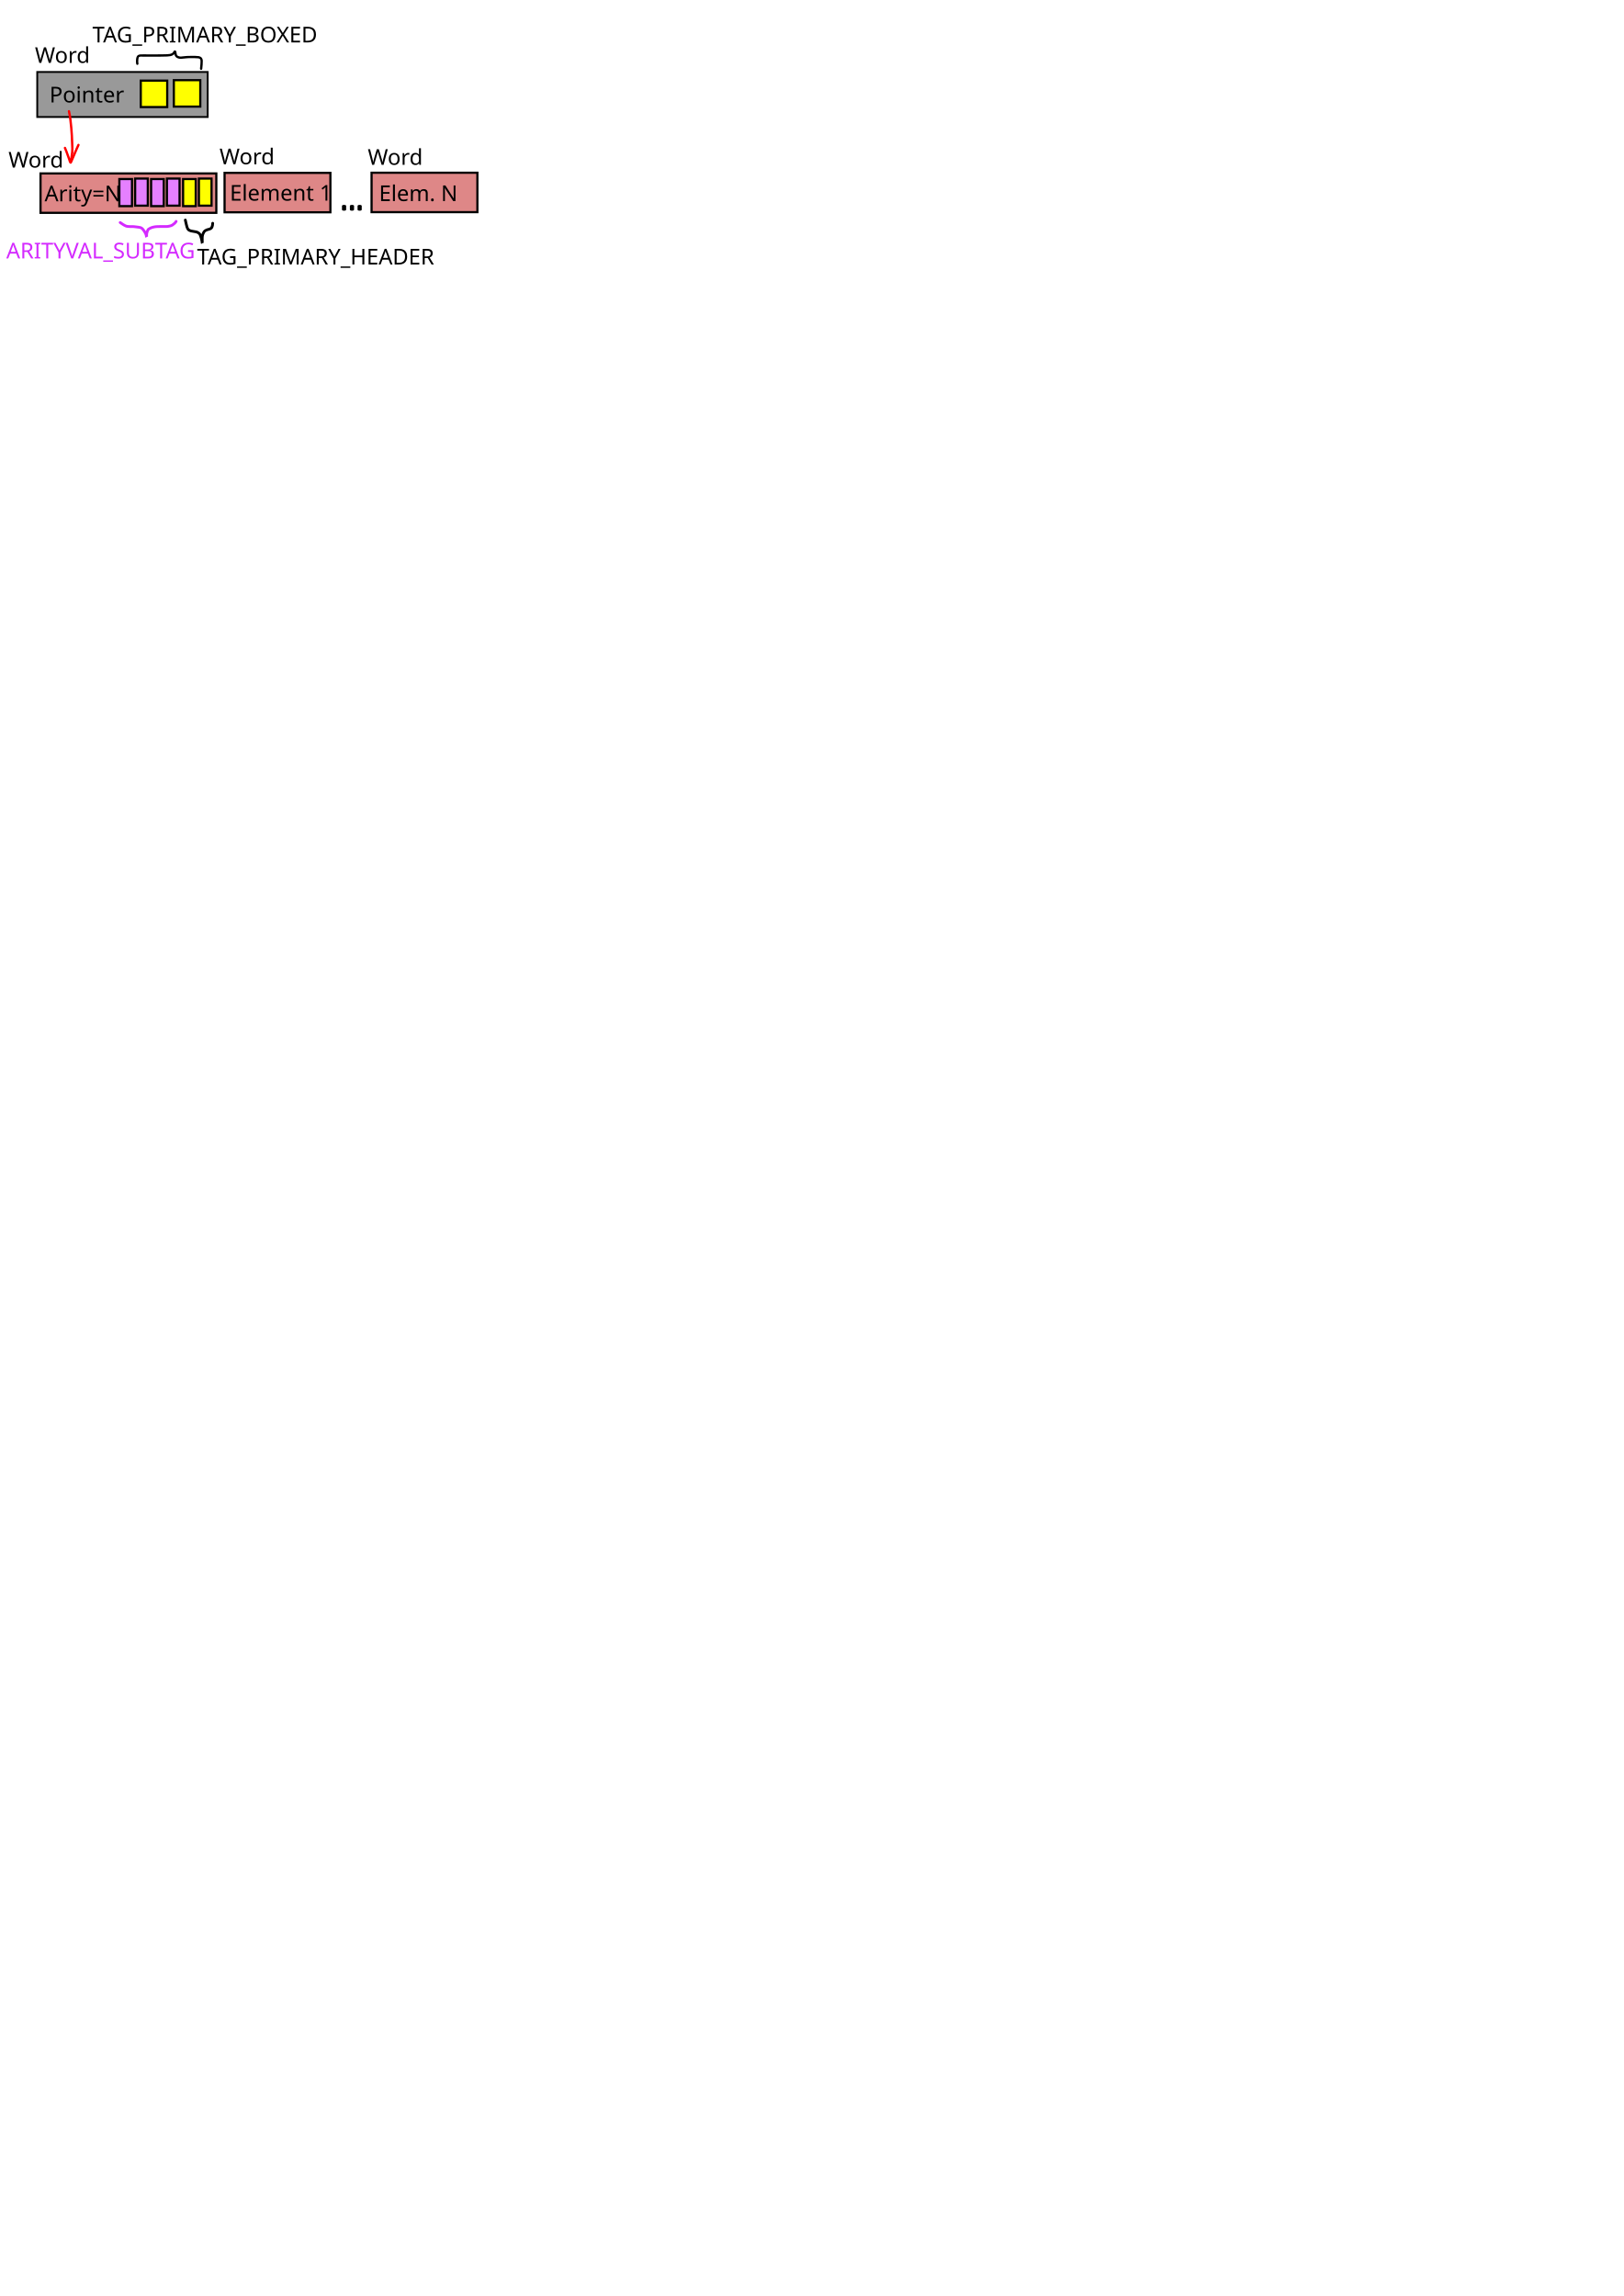
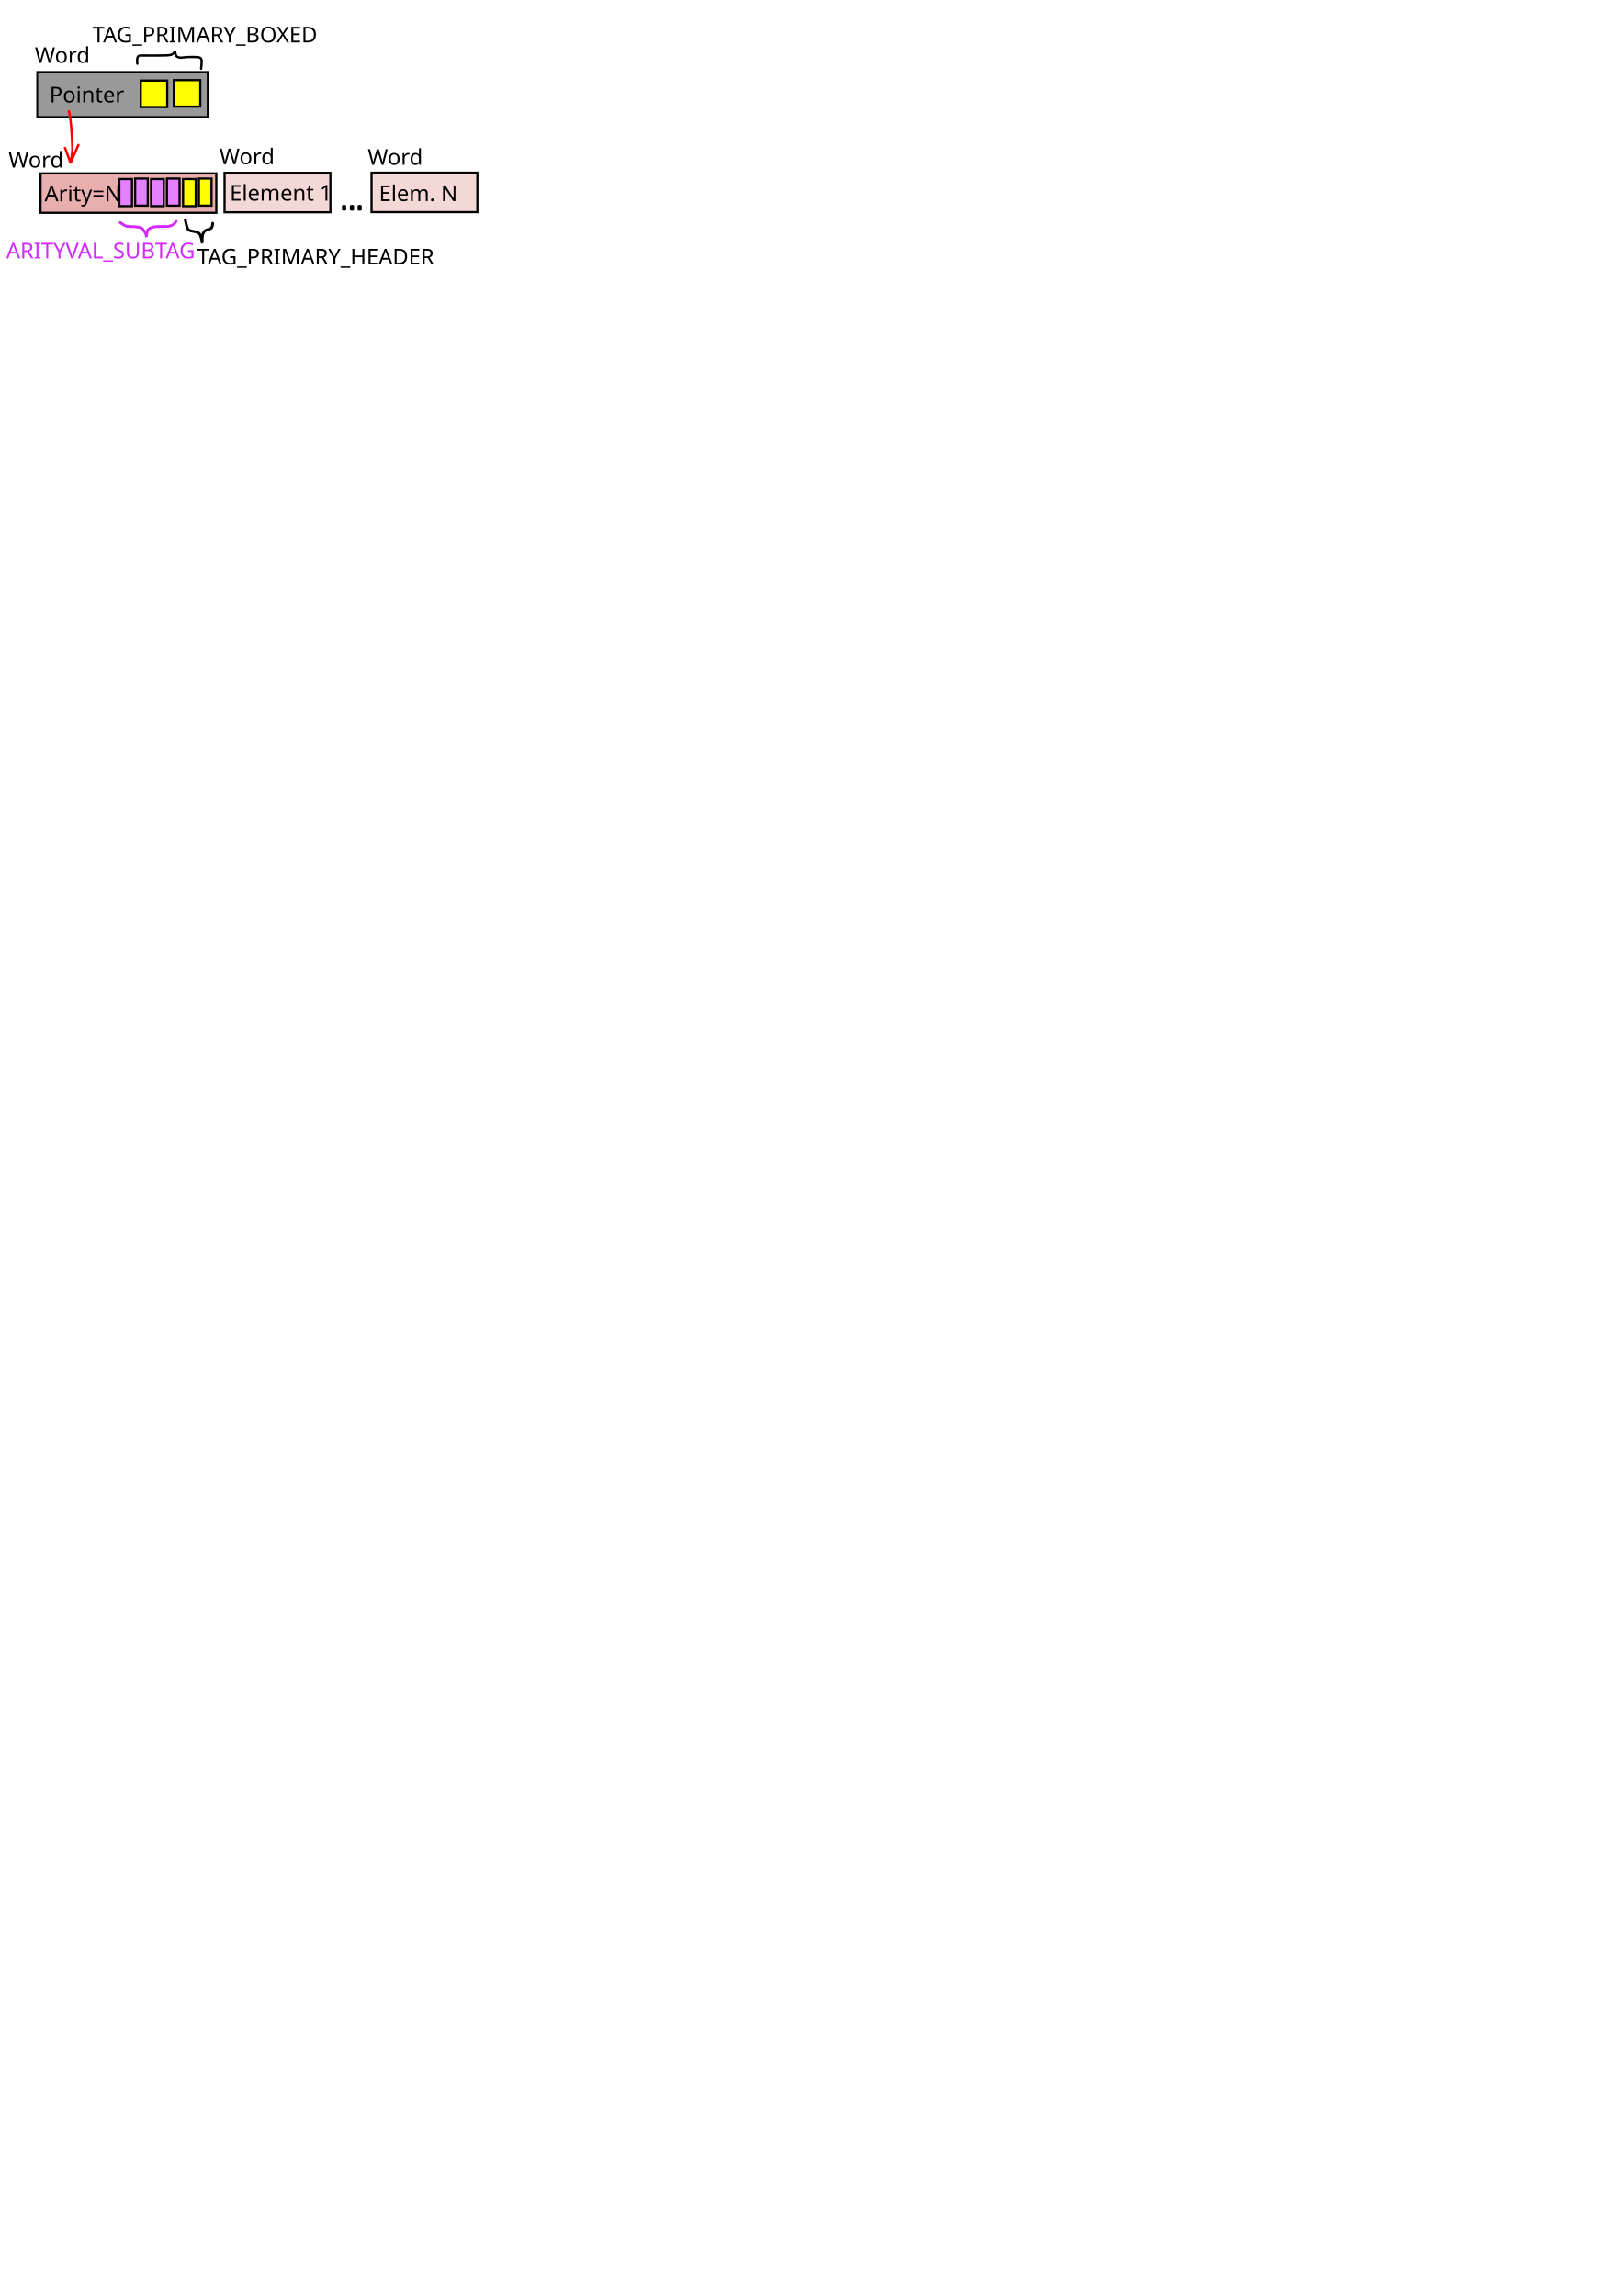
<svg xmlns="http://www.w3.org/2000/svg" width="210mm" height="297mm" viewBox="0 0 744.094 1052.362" id="svg2" version="1.1">
  <defs id="defs4" />
  <g id="layer1">
    <rect style="opacity:1;fill:#999999;stroke:#000000;stroke-width:0.838;stroke-miterlimit:4;stroke-dasharray:none;stroke-opacity:1" id="rect3340" width="78.112" height="20.633" x="17.066" y="32.99" />
    <rect style="opacity:1;fill:#ffff00;stroke:#000000;stroke-width:1;stroke-miterlimit:4;stroke-dasharray:none;stroke-opacity:1" id="rect3342" width="12.122" height="12.122" x="79.664" y="36.74" />
    <rect style="opacity:1;fill:#ffff00;stroke:#000000;stroke-width:1;stroke-miterlimit:4;stroke-dasharray:none;stroke-opacity:1" id="rect3342-0" width="12.122" height="12.122" x="64.511" y="36.95" />
    <text xml:space="preserve" style="font-style:normal;font-variant:normal;font-weight:normal;font-stretch:normal;font-size:15px;line-height:125%;font-family:'Trebuchet MS';-inkscape-font-specification:'Trebuchet MS';letter-spacing:0px;word-spacing:0px;fill:#000000;fill-opacity:1;stroke:none;stroke-width:1px;stroke-linecap:butt;stroke-linejoin:miter;stroke-opacity:1" x="42.373" y="19.444" id="text3391">
      <tspan id="tspan3393" x="42.373" y="19.444" style="font-size:10px">TAG_PRIMARY_BOXED</tspan>
    </text>
    <text xml:space="preserve" style="font-style:normal;font-variant:normal;font-weight:normal;font-stretch:normal;font-size:15px;line-height:125%;font-family:'Trebuchet MS';-inkscape-font-specification:'Trebuchet MS';letter-spacing:0px;word-spacing:0px;fill:#000000;fill-opacity:1;stroke:none;stroke-width:1px;stroke-linecap:butt;stroke-linejoin:miter;stroke-opacity:1" x="15.991" y="28.818" id="text3391-1">
      <tspan id="tspan3393-5" x="15.991" y="28.818" style="font-size:10px">Word</tspan>
    </text>
    <text id="text3519" y="46.946" x="22.672" style="font-style:normal;font-variant:normal;font-weight:normal;font-stretch:normal;font-size:15px;line-height:125%;font-family:'Trebuchet MS';-inkscape-font-specification:'Trebuchet MS';letter-spacing:0px;word-spacing:0px;fill:#000000;fill-opacity:1;stroke:none;stroke-width:1px;stroke-linecap:butt;stroke-linejoin:miter;stroke-opacity:1" xml:space="preserve">
      <tspan style="font-size:10px" y="46.946" x="22.672" id="tspan3521">Pointer</tspan>
    </text>
-     <rect style="opacity:1;fill:#de8787;stroke:#000000;stroke-width:1;stroke-miterlimit:4;stroke-dasharray:none;stroke-opacity:1" id="rect3523" width="80.557" height="18.057" x="18.573" y="79.492" />
+     <rect style="opacity:1;fill:#e9afaf;stroke:#000000;stroke-width:1;stroke-miterlimit:4;stroke-dasharray:none;stroke-opacity:1" id="rect3523" width="80.557" height="18.057" x="18.573" y="79.492" />
    <g id="g4351" transform="matrix(0.5929415,-0.8052455,0.8052455,0.5929415,-78.48266,102.6901)">
      <path d="m 107.293,58.367 c -1.703,1.969 -3.64,3.714 -5.583,5.439 -1.739,1.544 -3.534,3.023 -5.369,4.451 -0.885,0.658 -1.694,1.424 -2.624,2.019 -0.541,0.389 -1.116,0.729 -1.708,1.036 -0.585,0.329 -1.193,0.623 -1.767,0.97 -0.563,0.311 -1.087,0.695 -1.719,0.845 -0.164,-0.05 -0.386,-0.014 -0.492,-0.149 -0.541,-0.688 0.412,-1.611 0.782,-2.142 0.677,-1.055 1.38,-2.092 2.09,-3.126 0.306,-0.487 0.608,-0.977 0.904,-1.471 0.39,-0.65 1.309,-0.098 0.919,0.551 l 0,0 c -0.307,0.512 -0.62,1.022 -0.939,1.526 -0.711,1.036 -1.415,2.075 -2.095,3.132 -0.1,0.143 -0.2,0.286 -0.3,0.429 -0.081,0.112 -0.164,0.222 -0.243,0.335 -0.137,0.196 -0.222,0.358 -0.247,0.327 -0.423,-0.541 0.02,-0.393 -0.581,-0.465 0.49,0.005 0.922,-0.571 1.373,-0.714 0.598,-0.351 1.216,-0.667 1.823,-1.001 0.565,-0.29 1.11,-0.62 1.627,-0.99 0.907,-0.565 1.673,-1.335 2.539,-1.959 1.816,-1.414 3.594,-2.878 5.315,-4.407 1.907,-1.693 3.81,-3.403 5.481,-5.335 0.493,-0.575 1.307,0.122 0.813,0.697 z" id="path3527" style="opacity:1;fill:#ff0000;stroke:none;stroke-width:1;stroke-miterlimit:4;stroke-dasharray:none;stroke-opacity:1" />
      <path d="m 89.036,71.945 c 2.005,-0.497 4.014,-0.979 6.033,-1.42 1.272,-0.254 0.663,-0.123 1.829,-0.389 0.739,-0.168 0.977,0.876 0.238,1.045 l 0,0 c -1.188,0.27 -0.575,0.139 -1.838,0.391 -2.008,0.439 -4.007,0.919 -6.002,1.413 -0.735,0.184 -0.995,-0.856 -0.26,-1.039 z" id="path3529" style="opacity:1;fill:#ff0000;stroke:none;stroke-width:1;stroke-miterlimit:4;stroke-dasharray:none;stroke-opacity:1" />
    </g>
    <path style="opacity:1;fill:#000000;stroke:none;stroke-width:1;stroke-miterlimit:4;stroke-dasharray:none;stroke-opacity:1" id="path4003" d="m 91.644,31.424 c 0.099,-1.222 0.278,-2.45 0.229,-3.679 -0.07,-0.669 -0.393,-0.861 -0.992,-0.987 -1.128,-0.127 -2.269,-0.092 -3.403,-0.088 -1.253,-0.051 -2.494,0.106 -3.738,0.229 -1.076,0.157 -1.793,0.107 -2.762,-0.397 -0.757,-0.451 -1.006,-1.195 -1.125,-2.02 -0.01,-0.124 -0.014,-0.248 -0.03,-0.371 -0.082,-0.6 -0.149,0.206 0.532,0.023 2.1e-4,0.133 0.008,0.017 -0.141,0.261 -0.236,0.386 -0.464,0.627 -0.851,0.87 -0.823,0.514 -1.786,0.58 -2.729,0.645 -1.867,0.079 -3.737,0.069 -5.605,0.07 -1.719,-2.6e-4 -3.438,-0.003 -5.157,-0.005 -0.696,0.083 -1.598,-0.227 -2.204,0.227 -0.249,0.541 -0.266,1.139 -0.291,1.723 -0.041,0.397 0.029,0.786 0.086,1.177 0.108,0.75 -0.952,0.903 -1.06,0.153 l 0,0 c -0.065,-0.457 -0.139,-0.915 -0.096,-1.378 0.043,-0.936 0.087,-1.901 0.806,-2.591 0.865,-0.48 1.798,-0.399 2.761,-0.382 1.718,0.002 3.437,0.004 5.155,0.005 1.844,-0.001 3.69,0.009 5.533,-0.068 0.775,-0.052 1.578,-0.079 2.258,-0.5 0.395,-0.197 0.534,-0.62 0.778,-0.967 0.106,-0.077 0.191,-0.197 0.318,-0.232 0.803,-0.22 0.977,0.609 0.999,1.191 0.062,0.473 0.134,0.938 0.562,1.219 0.777,0.413 1.274,0.408 2.157,0.28 1.277,-0.127 2.553,-0.285 3.84,-0.235 1.216,-0.005 2.442,-0.046 3.65,0.116 1.139,0.282 1.671,0.794 1.82,1.993 0.04,1.281 -0.121,2.56 -0.234,3.835 -0.084,0.753 -1.149,0.635 -1.065,-0.118 z" />
    <rect y="81.848" x="91.148" height="12.417" width="5.795" id="rect3879" style="opacity:1;fill:#ffff00;stroke:#000000;stroke-width:1;stroke-miterlimit:4;stroke-dasharray:none;stroke-opacity:1" />
    <rect y="82.062" x="83.904" height="12.417" width="5.795" id="rect3881" style="opacity:1;fill:#ffff00;stroke:#000000;stroke-width:1;stroke-miterlimit:4;stroke-dasharray:none;stroke-opacity:1" />
    <rect style="opacity:1;fill:#e580ff;stroke:#000000;stroke-width:1;stroke-miterlimit:4;stroke-dasharray:none;stroke-opacity:1" id="rect3937" width="5.795" height="12.417" x="76.491" y="81.848" />
    <rect style="opacity:1;fill:#e580ff;stroke:#000000;stroke-width:1;stroke-miterlimit:4;stroke-dasharray:none;stroke-opacity:1" id="rect3939" width="5.795" height="12.417" x="69.247" y="82.062" />
    <rect y="81.848" x="61.933" height="12.417" width="5.795" id="rect3941" style="opacity:1;fill:#e580ff;stroke:#000000;stroke-width:1;stroke-miterlimit:4;stroke-dasharray:none;stroke-opacity:1" />
    <rect y="82.062" x="54.689" height="12.417" width="5.795" id="rect3943" style="opacity:1;fill:#e580ff;stroke:#000000;stroke-width:1;stroke-miterlimit:4;stroke-dasharray:none;stroke-opacity:1" />
    <text xml:space="preserve" style="font-style:normal;font-variant:normal;font-weight:normal;font-stretch:normal;font-size:15px;line-height:125%;font-family:'Trebuchet MS';-inkscape-font-specification:'Trebuchet MS';letter-spacing:0px;word-spacing:0px;fill:#000000;fill-opacity:1;stroke:none;stroke-width:1px;stroke-linecap:butt;stroke-linejoin:miter;stroke-opacity:1" x="20.424" y="92.255" id="text4298">
      <tspan id="tspan4300" x="20.424" y="92.255" style="font-size:10px">Arity=N</tspan>
    </text>
-     <rect y="79.234" x="102.916" height="18.067" width="48.494" id="rect4318" style="opacity:1;fill:#de8787;stroke:#000000;stroke-width:1;stroke-miterlimit:4;stroke-dasharray:none;stroke-opacity:1" />
+     <rect y="79.234" x="102.916" height="18.067" width="48.494" id="rect4318" style="opacity:1;fill:#f4d7d7;stroke:#000000;stroke-width:1;stroke-miterlimit:4;stroke-dasharray:none;stroke-opacity:1" />
    <text xml:space="preserve" style="font-style:normal;font-weight:normal;font-size:40px;line-height:125%;font-family:sans-serif;letter-spacing:0px;word-spacing:0px;fill:#000000;fill-opacity:1;stroke:none;stroke-width:1px;stroke-linecap:butt;stroke-linejoin:miter;stroke-opacity:1" x="105.308" y="91.96" id="text4320">
      <tspan id="tspan4322" x="105.308" y="91.96" style="font-style:normal;font-variant:normal;font-weight:normal;font-stretch:normal;font-size:10px;font-family:'Trebuchet MS';-inkscape-font-specification:'Trebuchet MS'">Element 1</tspan>
    </text>
-     <rect style="opacity:1;fill:#de8787;stroke:#000000;stroke-width:1;stroke-miterlimit:4;stroke-dasharray:none;stroke-opacity:1" id="rect4324" width="48.494" height="18.067" x="170.281" y="79.171" />
+     <rect style="opacity:1;fill:#f4d7d7;stroke:#000000;stroke-width:1;stroke-miterlimit:4;stroke-dasharray:none;stroke-opacity:1" id="rect4324" width="48.494" height="18.067" x="170.281" y="79.171" />
    <text id="text4326" y="92.149" x="173.683" style="font-style:normal;font-weight:normal;font-size:40px;line-height:125%;font-family:sans-serif;letter-spacing:0px;word-spacing:0px;fill:#000000;fill-opacity:1;stroke:none;stroke-width:1px;stroke-linecap:butt;stroke-linejoin:miter;stroke-opacity:1" xml:space="preserve">
      <tspan style="font-style:normal;font-variant:normal;font-weight:normal;font-stretch:normal;font-size:10px;font-family:'Trebuchet MS';-inkscape-font-specification:'Trebuchet MS'" y="92.149" x="173.683" id="tspan4328">Elem. N</tspan>
    </text>
    <path style="opacity:1;fill:#000000;stroke:none;stroke-width:1;stroke-miterlimit:4;stroke-dasharray:none;stroke-opacity:1" id="path3895" d="m 158.63,94.373 c 0,0.58 0,1.16 0,1.74 0,0.621 -1.915,0.621 -1.915,0 l 0,0 c 0,-0.58 0,-1.16 0,-1.74 0,-0.621 1.915,-0.621 1.915,0 z" />
    <path d="m 162.255,94.373 c 0,0.58 0,1.16 0,1.74 0,0.621 -1.915,0.621 -1.915,0 l 0,0 c 0,-0.58 0,-1.16 0,-1.74 0,-0.621 1.915,-0.621 1.915,0 z" id="path3897" style="opacity:1;fill:#000000;stroke:none;stroke-width:1;stroke-miterlimit:4;stroke-dasharray:none;stroke-opacity:1" />
    <path style="opacity:1;fill:#000000;stroke:none;stroke-width:1;stroke-miterlimit:4;stroke-dasharray:none;stroke-opacity:1" id="path3899" d="m 165.776,94.373 c 0,0.58 0,1.16 0,1.74 0,0.621 -1.915,0.621 -1.915,0 l 0,0 c 0,-0.58 0,-1.16 0,-1.74 0,-0.621 1.915,-0.621 1.915,0 z" />
    <text id="text4359" y="76.8" x="3.869" style="font-style:normal;font-variant:normal;font-weight:normal;font-stretch:normal;font-size:15px;line-height:125%;font-family:'Trebuchet MS';-inkscape-font-specification:'Trebuchet MS';letter-spacing:0px;word-spacing:0px;fill:#000000;fill-opacity:1;stroke:none;stroke-width:1px;stroke-linecap:butt;stroke-linejoin:miter;stroke-opacity:1" xml:space="preserve">
      <tspan style="font-size:10px" y="76.8" x="3.869" id="tspan4361">Word</tspan>
    </text>
    <text xml:space="preserve" style="font-style:normal;font-variant:normal;font-weight:normal;font-stretch:normal;font-size:15px;line-height:125%;font-family:'Trebuchet MS';-inkscape-font-specification:'Trebuchet MS';letter-spacing:0px;word-spacing:0px;fill:#000000;fill-opacity:1;stroke:none;stroke-width:1px;stroke-linecap:butt;stroke-linejoin:miter;stroke-opacity:1" x="100.591" y="75.285" id="text4363">
      <tspan id="tspan4365" x="100.591" y="75.285" style="font-size:10px">Word</tspan>
    </text>
    <text id="text4367" y="75.538" x="168.524" style="font-style:normal;font-variant:normal;font-weight:normal;font-stretch:normal;font-size:15px;line-height:125%;font-family:'Trebuchet MS';-inkscape-font-specification:'Trebuchet MS';letter-spacing:0px;word-spacing:0px;fill:#000000;fill-opacity:1;stroke:none;stroke-width:1px;stroke-linecap:butt;stroke-linejoin:miter;stroke-opacity:1" xml:space="preserve">
      <tspan style="font-size:10px" y="75.538" x="168.524" id="tspan4369">Word</tspan>
    </text>
    <path style="fill:#d42aff;fill-opacity:1;fill-rule:nonzero;stroke:none;stroke-width:1px;stroke-linecap:butt;stroke-linejoin:miter;stroke-opacity:1" id="path3494" d="m 55.465,101.503 c 0.79,0.519 1.532,1.104 2.405,1.479 0.535,0.209 1.11,0.215 1.677,0.227 0.609,0.014 1.218,-0.03 1.825,0.027 0.501,0.086 1.004,0.153 1.512,0.187 0.467,0.011 0.915,0.153 1.376,0.218 0.719,0.112 1.253,0.54 1.72,1.069 0.487,0.582 0.871,1.24 1.235,1.903 0.32,0.56 0.467,1.178 0.558,1.81 0.004,0.014 0.025,0.043 0.01,0.042 -0.413,-0.028 -0.838,-0.007 -1.235,-0.124 -0.077,-0.023 0.004,-0.16 0.005,-0.239 0.005,-0.348 0.006,-0.688 0.033,-1.035 0.097,-0.695 0.334,-1.36 0.64,-1.988 0.302,-0.52 0.817,-0.784 1.331,-1.047 0.423,-0.205 0.84,-0.389 1.302,-0.489 0.56,-0.154 1.132,-0.244 1.709,-0.299 0.539,-0.044 1.08,-0.046 1.62,-0.048 0.507,-4.8e-4 1.013,9.5e-4 1.52,0.002 0.505,6.3e-4 1.009,7.4e-4 1.514,8.1e-4 0.456,-0.011 0.923,-0.083 1.367,-0.195 0.408,-0.068 0.77,-0.216 1.125,-0.42 0.317,-0.252 0.642,-0.504 0.953,-0.766 0.211,-0.196 0.35,-0.435 0.509,-0.67 0.503,-0.738 1.546,-0.027 1.043,0.711 l 0,0 c -0.228,0.329 -0.441,0.663 -0.746,0.931 -0.37,0.303 -0.74,0.611 -1.129,0.889 -0.458,0.264 -0.936,0.456 -1.458,0.554 -0.543,0.127 -1.105,0.225 -1.664,0.231 -0.505,-7e-5 -1.01,-1.8e-4 -1.515,-8.1e-4 -0.504,-6.9e-4 -1.009,-0.002 -1.513,-0.002 -0.502,0.002 -1.005,0.003 -1.505,0.042 -0.531,0.05 -1.055,0.136 -1.57,0.278 -0.355,0.069 -0.662,0.228 -0.989,0.379 -0.273,0.138 -0.566,0.258 -0.775,0.488 -0.25,0.474 -0.412,0.997 -0.51,1.523 -0.028,0.323 -0.024,0.64 -0.029,0.964 -0.001,0.094 0.078,0.243 -0.007,0.283 -1.249,0.588 -1.18,0.713 -1.286,0.189 -0.069,-0.482 -0.167,-0.954 -0.415,-1.382 -0.322,-0.586 -0.657,-1.169 -1.084,-1.686 -0.255,-0.306 -0.535,-0.572 -0.943,-0.644 -0.43,-0.062 -0.849,-0.19 -1.283,-0.208 -0.523,-0.036 -1.042,-0.099 -1.558,-0.191 -0.568,-0.072 -1.148,0.015 -1.72,-0.021 -0.731,-0.016 -1.468,-0.048 -2.154,-0.332 -0.946,-0.418 -1.772,-1.023 -2.624,-1.602 -0.731,-0.512 -0.007,-1.546 0.724,-1.034 z" />
    <path style="fill:#000000;fill-opacity:1;fill-rule:nonzero;stroke:none;stroke-width:1px;stroke-linecap:butt;stroke-linejoin:miter;stroke-opacity:1" id="path3496" d="m 85.556,100.755 c 0.26,1 0.39,2.031 0.714,3.014 0.133,0.39 0.224,0.796 0.549,1.071 0.273,0.242 0.641,0.329 0.984,0.427 0.656,0.118 1.31,0.253 1.969,0.352 0.684,0.109 1.279,0.389 1.812,0.822 0.515,0.382 0.748,0.946 0.945,1.533 0.247,0.541 0.341,1.126 0.486,1.697 0.15,0.512 0.219,1.041 0.269,1.57 0.013,0.194 0.179,0.307 -1.235,-0.091 -0.02,-0.006 0.003,-0.686 0.003,-0.741 -0.001,-0.495 -0.003,-0.991 -0.004,-1.486 -0.013,-0.575 0.121,-1.138 0.279,-1.687 0.188,-0.497 0.414,-0.965 0.706,-1.409 0.332,-0.436 0.771,-0.747 1.277,-0.944 0.384,-0.222 0.821,-0.278 1.24,-0.391 0.325,-0.078 0.649,-0.216 0.898,-0.444 0.14,-0.265 0.238,-0.544 0.304,-0.836 0.057,-0.289 0.071,-0.584 0.085,-0.877 0.043,-0.892 1.304,-0.831 1.261,0.061 l 0,0 c -0.018,0.371 -0.04,0.743 -0.117,1.107 -0.135,0.553 -0.327,1.105 -0.732,1.522 -0.41,0.322 -0.868,0.577 -1.383,0.69 -0.383,0.097 -0.773,0.152 -1.122,0.353 -0.26,0.082 -0.473,0.255 -0.657,0.452 -0.222,0.338 -0.394,0.689 -0.547,1.065 -0.125,0.435 -0.243,0.88 -0.23,1.336 7.68e-4,0.496 0.002,0.992 0.004,1.488 1.6e-5,0.077 0.047,0.738 -0.004,0.767 -1.129,0.645 -1.212,0.825 -1.285,0.184 -0.044,-0.467 -0.101,-0.932 -0.237,-1.383 -0.134,-0.542 -0.227,-1.093 -0.46,-1.606 -0.119,-0.365 -0.221,-0.717 -0.545,-0.952 -0.354,-0.29 -0.738,-0.483 -1.202,-0.552 -0.716,-0.108 -1.426,-0.25 -2.136,-0.389 -0.541,-0.161 -1.093,-0.328 -1.508,-0.732 -0.443,-0.45 -0.708,-0.978 -0.872,-1.589 -0.324,-1.013 -0.485,-2.065 -0.738,-3.097 -0.217,-0.866 1.008,-1.172 1.225,-0.306 z" />
    <text id="text3498" y="121.217" x="90.322" style="font-style:normal;font-variant:normal;font-weight:normal;font-stretch:normal;font-size:15px;line-height:125%;font-family:'Trebuchet MS';-inkscape-font-specification:'Trebuchet MS';letter-spacing:0px;word-spacing:0px;fill:#000000;fill-opacity:1;stroke:none;stroke-width:1px;stroke-linecap:butt;stroke-linejoin:miter;stroke-opacity:1" xml:space="preserve">
      <tspan style="font-size:10px" y="121.217" x="90.322" id="tspan3500">TAG_PRIMARY_HEADER</tspan>
    </text>
    <text xml:space="preserve" style="font-style:normal;font-variant:normal;font-weight:normal;font-stretch:normal;font-size:15px;line-height:125%;font-family:'Trebuchet MS';-inkscape-font-specification:'Trebuchet MS';letter-spacing:0px;word-spacing:0px;fill:#d42aff;fill-opacity:1;stroke:none;stroke-width:1px;stroke-linecap:butt;stroke-linejoin:miter;stroke-opacity:1" x="2.875" y="118.439" id="text3502">
      <tspan id="tspan3504" x="2.875" y="118.439" style="font-size:10px;fill:#d42aff">ARITYVAL_SUBTAG</tspan>
    </text>
  </g>
</svg>
